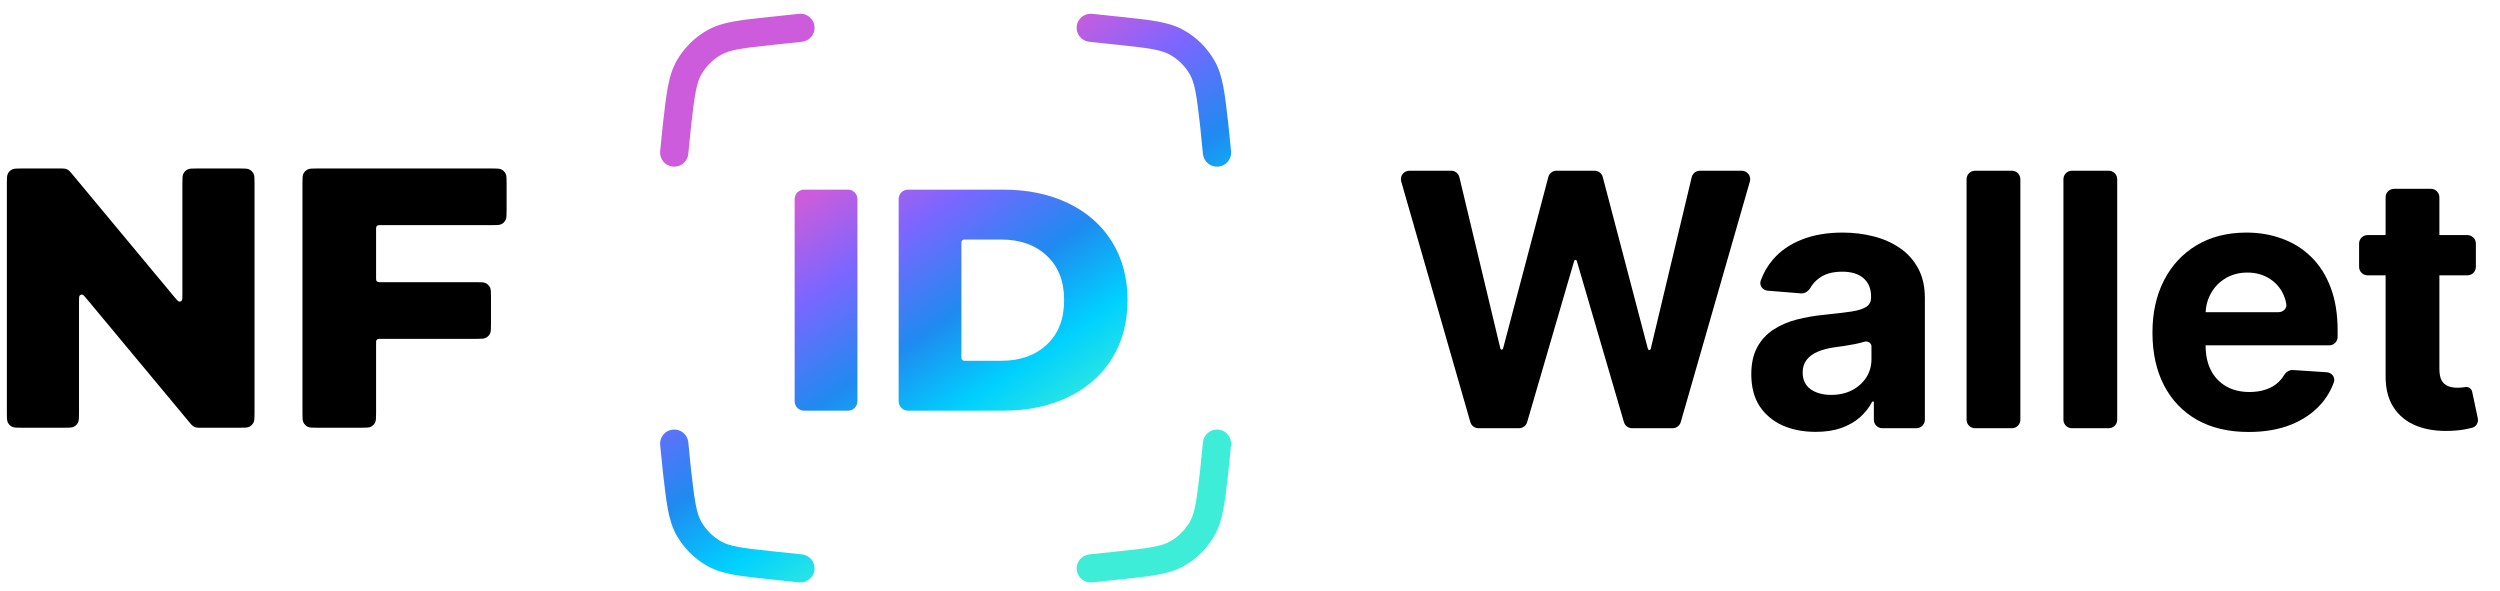
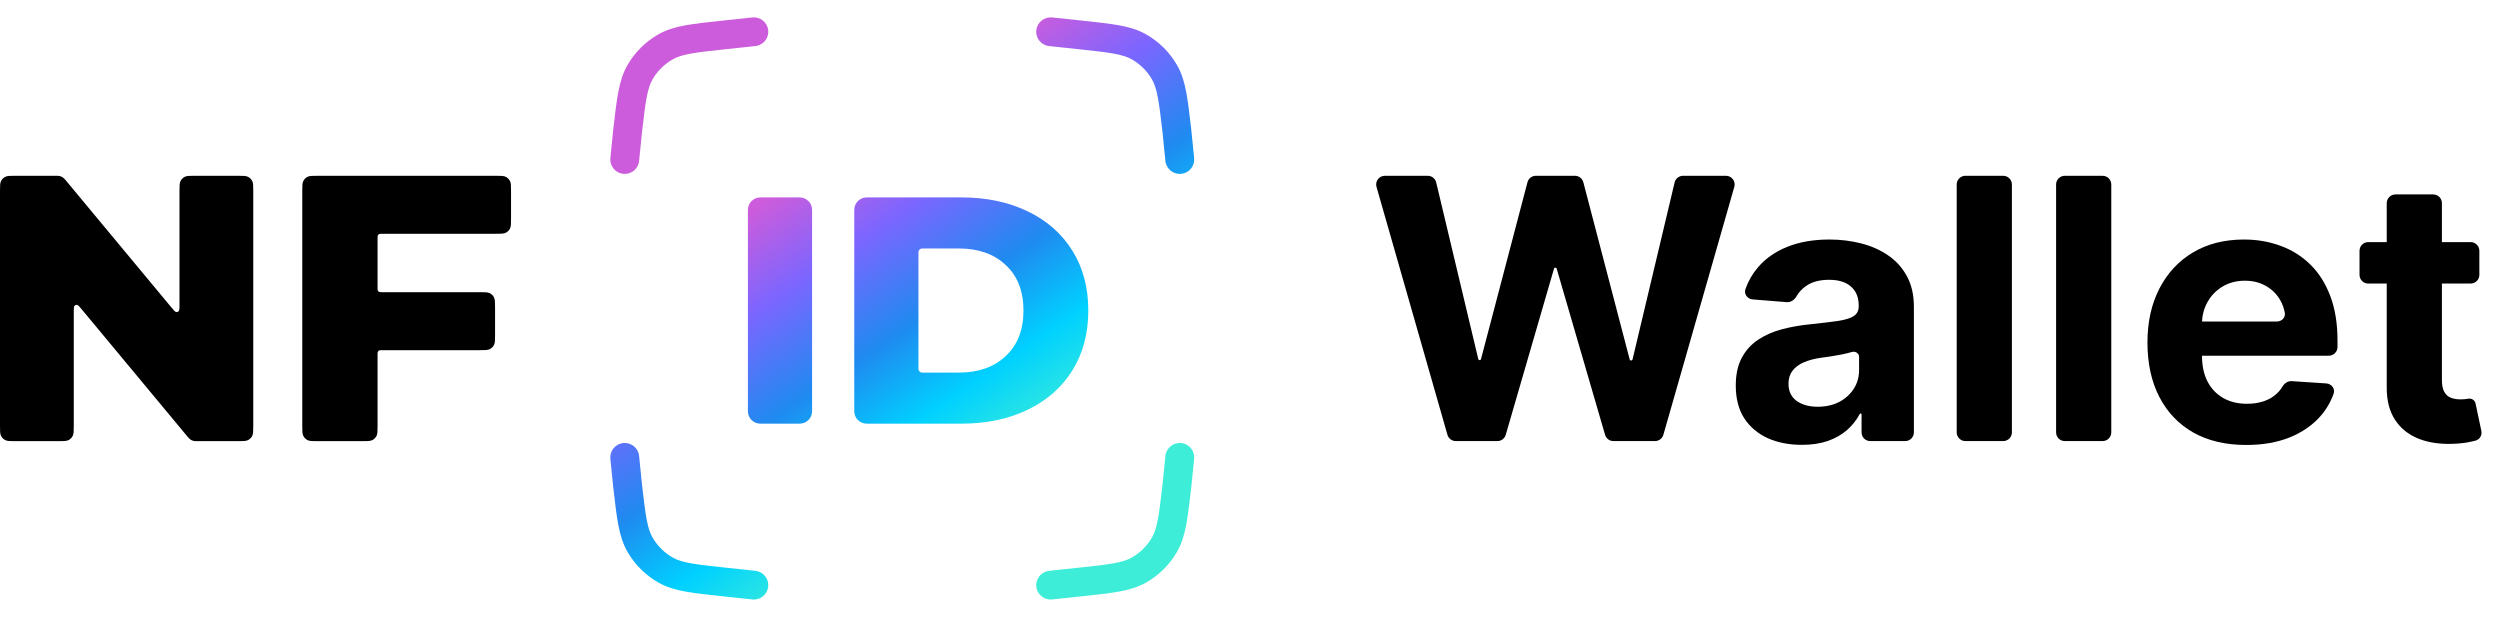
- <svg xmlns="http://www.w3.org/2000/svg" width="182" height="43" viewBox="0 0 182 43" fill="none">
-   <path d="M107.632 31.174C107.358 31.174 107.117 30.992 107.041 30.729L102.009 13.214C101.896 12.82 102.191 12.429 102.6 12.429H105.645C105.93 12.429 106.177 12.624 106.243 12.901L109.227 25.376C109.238 25.422 109.278 25.453 109.325 25.453C109.37 25.453 109.41 25.423 109.422 25.379L112.718 12.887C112.789 12.617 113.033 12.429 113.313 12.429H116.086C116.366 12.429 116.61 12.617 116.681 12.888L119.968 25.402C119.98 25.448 120.022 25.481 120.07 25.481C120.119 25.481 120.162 25.447 120.173 25.399L123.156 12.901C123.223 12.624 123.47 12.429 123.755 12.429H126.799C127.208 12.429 127.503 12.82 127.39 13.214L122.359 30.729C122.283 30.992 122.042 31.174 121.767 31.174H118.814C118.54 31.174 118.3 30.994 118.223 30.731L114.789 18.989C114.777 18.947 114.739 18.918 114.695 18.918C114.652 18.918 114.613 18.947 114.601 18.989L111.176 30.731C111.1 30.993 110.859 31.174 110.586 31.174H107.632Z" fill="black" />
-   <path d="M132.181 31.439C131.28 31.439 130.478 31.284 129.773 30.973C129.069 30.655 128.511 30.188 128.101 29.572C127.696 28.95 127.494 28.175 127.494 27.247C127.494 26.466 127.638 25.81 127.926 25.279C128.214 24.748 128.606 24.321 129.102 23.998C129.599 23.675 130.162 23.43 130.793 23.266C131.43 23.101 132.098 22.985 132.797 22.918C133.617 22.832 134.279 22.753 134.781 22.68C135.284 22.601 135.648 22.485 135.875 22.332C136.102 22.18 136.215 21.954 136.215 21.655V21.6C136.215 21.02 136.031 20.572 135.664 20.254C135.302 19.937 134.788 19.779 134.12 19.779C133.415 19.779 132.855 19.934 132.438 20.245C132.168 20.443 131.958 20.674 131.806 20.938C131.661 21.191 131.402 21.382 131.111 21.358L128.69 21.162C128.319 21.132 128.057 20.781 128.181 20.431C128.385 19.856 128.683 19.343 129.075 18.891C129.614 18.262 130.309 17.78 131.161 17.445C132.018 17.103 133.011 16.932 134.138 16.932C134.922 16.932 135.673 17.023 136.39 17.206C137.113 17.39 137.753 17.673 138.31 18.058C138.874 18.442 139.318 18.936 139.643 19.541C139.967 20.139 140.13 20.855 140.13 21.691V30.559C140.13 30.898 139.854 31.174 139.515 31.174H137.032C136.693 31.174 136.417 30.898 136.417 30.559V29.293C136.417 29.255 136.387 29.224 136.349 29.224C136.323 29.224 136.3 29.239 136.288 29.261C136.063 29.685 135.766 30.061 135.397 30.387C135.017 30.716 134.561 30.976 134.028 31.165C133.495 31.348 132.879 31.439 132.181 31.439ZM133.302 28.748C133.878 28.748 134.386 28.635 134.827 28.41C135.269 28.178 135.615 27.867 135.866 27.476C136.117 27.085 136.243 26.643 136.243 26.149V25.21C136.243 24.971 135.965 24.805 135.737 24.877C135.529 24.938 135.293 24.996 135.03 25.051C134.766 25.099 134.503 25.145 134.239 25.188C133.976 25.224 133.737 25.258 133.522 25.288C133.063 25.356 132.662 25.462 132.319 25.609C131.976 25.755 131.709 25.954 131.519 26.204C131.329 26.448 131.234 26.753 131.234 27.119C131.234 27.65 131.427 28.056 131.813 28.336C132.205 28.611 132.702 28.748 133.302 28.748Z" fill="black" />
-   <path d="M146.467 12.429C146.806 12.429 147.082 12.704 147.082 13.044V30.559C147.082 30.898 146.806 31.174 146.467 31.174H143.782C143.442 31.174 143.167 30.898 143.167 30.559V13.044C143.167 12.704 143.442 12.429 143.782 12.429H146.467Z" fill="black" />
-   <path d="M153.517 12.429C153.857 12.429 154.133 12.704 154.133 13.044V30.559C154.133 30.898 153.857 31.174 153.517 31.174H150.833C150.493 31.174 150.218 30.898 150.218 30.559V13.044C150.218 12.704 150.493 12.429 150.833 12.429H153.517Z" fill="black" />
-   <path d="M163.701 31.448C162.249 31.448 161 31.155 159.952 30.57C158.91 29.978 158.108 29.142 157.544 28.062C156.981 26.976 156.699 25.691 156.699 24.209C156.699 22.762 156.981 21.493 157.544 20.401C158.108 19.309 158.901 18.457 159.924 17.847C160.954 17.237 162.16 16.932 163.545 16.932C164.476 16.932 165.343 17.081 166.146 17.38C166.954 17.673 167.659 18.116 168.259 18.708C168.866 19.299 169.338 20.044 169.675 20.941C170.012 21.832 170.18 22.875 170.18 24.071V24.527C170.18 24.867 169.905 25.142 169.565 25.142H158.876C158.536 25.142 158.261 24.867 158.261 24.527V23.341C158.261 23.001 158.536 22.726 158.876 22.726H165.88C166.22 22.726 166.503 22.448 166.442 22.114C166.384 21.796 166.279 21.503 166.127 21.234C165.882 20.801 165.542 20.462 165.107 20.218C164.678 19.968 164.179 19.843 163.609 19.843C163.015 19.843 162.488 19.98 162.029 20.254C161.575 20.523 161.22 20.886 160.963 21.344C160.705 21.795 160.574 22.299 160.568 22.854V25.151C160.568 25.847 160.696 26.448 160.954 26.954C161.217 27.461 161.588 27.851 162.066 28.126C162.543 28.401 163.11 28.538 163.766 28.538C164.201 28.538 164.599 28.477 164.96 28.355C165.322 28.233 165.631 28.05 165.888 27.806C166.04 27.662 166.17 27.499 166.279 27.317C166.418 27.086 166.66 26.921 166.93 26.938L169.388 27.1C169.762 27.125 170.031 27.477 169.904 27.83C169.694 28.417 169.382 28.946 168.967 29.416C168.403 30.057 167.674 30.558 166.78 30.918C165.891 31.271 164.865 31.448 163.701 31.448Z" fill="black" />
-   <path d="M179.628 17.115C179.967 17.115 180.243 17.39 180.243 17.73V19.429C180.243 19.768 179.967 20.044 179.628 20.044H172.357C172.018 20.044 171.742 19.768 171.742 19.429V17.73C171.742 17.39 172.018 17.115 172.357 17.115H179.628ZM173.672 14.362C173.672 14.022 173.947 13.747 174.287 13.747H176.972C177.311 13.747 177.587 14.022 177.587 14.362V26.854C177.587 27.214 177.642 27.494 177.752 27.696C177.863 27.891 178.016 28.028 178.212 28.108C178.414 28.187 178.647 28.227 178.91 28.227C179.094 28.227 179.278 28.211 179.462 28.181C179.696 28.134 179.924 28.285 179.974 28.52L180.384 30.451C180.45 30.762 180.267 31.071 179.958 31.145C179.87 31.166 179.775 31.188 179.673 31.21C179.318 31.296 178.886 31.348 178.377 31.366C177.434 31.403 176.607 31.278 175.896 30.991C175.191 30.704 174.643 30.259 174.251 29.654C173.859 29.05 173.666 28.288 173.672 27.366V14.362Z" fill="black" />
-   <path d="M17.433 12.265C17.817 12.265 18.009 12.265 18.155 12.339C18.284 12.405 18.389 12.509 18.455 12.637C18.53 12.783 18.53 12.975 18.53 13.357V30.047C18.53 30.429 18.53 30.62 18.455 30.766C18.389 30.894 18.284 30.999 18.155 31.064C18.009 31.139 17.817 31.139 17.433 31.139H14.633C14.443 31.139 14.348 31.139 14.261 31.115C14.183 31.094 14.109 31.06 14.044 31.013C13.969 30.961 13.909 30.889 13.788 30.743L6.334 21.782C6.155 21.566 6.065 21.458 5.987 21.447C5.919 21.437 5.851 21.462 5.805 21.512C5.752 21.571 5.752 21.711 5.752 21.991V30.047C5.752 30.429 5.752 30.62 5.677 30.766C5.612 30.894 5.507 30.999 5.378 31.064C5.231 31.139 5.039 31.139 4.655 31.139H1.597C1.213 31.139 1.021 31.139 0.874 31.064C0.745 30.999 0.64 30.894 0.575 30.766C0.5 30.62 0.5 30.429 0.5 30.047V13.357C0.5 12.975 0.5 12.783 0.575 12.637C0.64 12.509 0.745 12.405 0.874 12.339C1.021 12.265 1.213 12.265 1.597 12.265H4.397C4.587 12.265 4.681 12.265 4.769 12.288C4.847 12.309 4.92 12.344 4.986 12.39C5.06 12.442 5.121 12.515 5.242 12.66L12.695 21.622C12.875 21.837 12.964 21.945 13.043 21.956C13.111 21.966 13.179 21.942 13.225 21.891C13.278 21.832 13.278 21.692 13.278 21.413V13.357C13.278 12.975 13.278 12.783 13.352 12.637C13.418 12.509 13.523 12.405 13.652 12.339C13.799 12.265 13.99 12.265 14.374 12.265H17.433Z" fill="black" />
-   <path d="M27.708 16.39C27.593 16.39 27.535 16.39 27.491 16.412C27.452 16.432 27.421 16.463 27.401 16.502C27.379 16.546 27.379 16.603 27.379 16.718V20.215C27.379 20.329 27.379 20.387 27.401 20.43C27.421 20.469 27.452 20.5 27.491 20.52C27.535 20.542 27.593 20.542 27.708 20.542H34.647C35.031 20.542 35.223 20.542 35.37 20.617C35.499 20.682 35.603 20.786 35.669 20.915C35.744 21.061 35.744 21.252 35.744 21.634V23.575C35.744 23.958 35.744 24.149 35.669 24.295C35.603 24.423 35.499 24.528 35.37 24.593C35.223 24.668 35.031 24.668 34.647 24.668H27.708C27.593 24.668 27.535 24.668 27.491 24.69C27.452 24.709 27.421 24.741 27.401 24.779C27.379 24.823 27.379 24.88 27.379 24.995V30.047C27.379 30.429 27.379 30.62 27.304 30.766C27.238 30.894 27.134 30.999 27.005 31.064C26.858 31.139 26.666 31.139 26.282 31.139H23.115C22.731 31.139 22.539 31.139 22.393 31.064C22.264 30.999 22.159 30.894 22.093 30.766C22.019 30.62 22.019 30.429 22.019 30.047V13.357C22.019 12.975 22.019 12.783 22.093 12.637C22.159 12.509 22.264 12.405 22.393 12.339C22.539 12.265 22.731 12.265 23.115 12.265H35.784C36.168 12.265 36.36 12.265 36.507 12.339C36.636 12.405 36.74 12.509 36.806 12.637C36.881 12.783 36.881 12.975 36.881 13.357V15.298C36.881 15.68 36.881 15.871 36.806 16.017C36.74 16.146 36.636 16.25 36.507 16.316C36.36 16.39 36.168 16.39 35.784 16.39H27.708Z" fill="black" />
-   <path fill-rule="evenodd" clip-rule="evenodd" d="M58.384 3.042C58.948 2.982 59.357 2.478 59.297 1.915C59.237 1.353 58.73 0.946 58.166 1.006L56.066 1.229C54.991 1.343 54.128 1.435 53.428 1.561C52.706 1.691 52.087 1.87 51.513 2.19C50.58 2.711 49.807 3.474 49.276 4.398C48.949 4.967 48.764 5.581 48.627 6.298C48.494 6.994 48.395 7.852 48.272 8.921L48.266 8.967L48.06 11.009C48.003 11.571 48.415 12.073 48.98 12.13C49.545 12.186 50.049 11.776 50.106 11.213L50.31 9.186C50.439 8.074 50.53 7.293 50.647 6.681C50.762 6.08 50.89 5.711 51.06 5.415C51.406 4.813 51.91 4.316 52.518 3.977C52.817 3.81 53.189 3.685 53.794 3.576C54.412 3.464 55.2 3.38 56.323 3.261L58.384 3.042ZM78.384 1.915C78.324 2.478 78.733 2.982 79.297 3.042L81.358 3.261C82.481 3.38 83.269 3.464 83.887 3.576C84.492 3.685 84.864 3.81 85.163 3.977C85.771 4.316 86.275 4.813 86.621 5.415C86.791 5.711 86.919 6.08 87.034 6.681C87.151 7.293 87.242 8.074 87.371 9.186L87.575 11.213C87.632 11.776 88.136 12.186 88.701 12.13C89.266 12.073 89.678 11.571 89.621 11.009L89.415 8.967L89.409 8.921L89.409 8.92L89.409 8.92C89.286 7.851 89.187 6.994 89.054 6.298C88.917 5.581 88.733 4.967 88.405 4.398C87.874 3.474 87.101 2.711 86.168 2.19C85.594 1.87 84.975 1.691 84.254 1.561C83.553 1.435 82.69 1.343 81.615 1.229L79.515 1.006C78.951 0.946 78.444 1.353 78.384 1.915ZM78.384 41.488C78.324 40.926 78.733 40.421 79.297 40.361L81.358 40.143C82.481 40.023 83.269 39.939 83.887 39.827C84.492 39.718 84.864 39.594 85.163 39.427C85.771 39.087 86.275 38.59 86.621 37.988C86.791 37.692 86.919 37.323 87.034 36.722C87.151 36.11 87.242 35.33 87.371 34.217L87.575 32.19C87.632 31.627 88.136 31.217 88.701 31.274C89.266 31.33 89.678 31.832 89.621 32.395L89.415 34.437L89.409 34.483L89.409 34.483C89.286 35.552 89.187 36.409 89.054 37.105C88.917 37.822 88.733 38.436 88.405 39.006C87.874 39.929 87.101 40.692 86.168 41.213C85.594 41.534 84.975 41.712 84.254 41.842C83.553 41.969 82.691 42.06 81.615 42.174L81.615 42.175L81.615 42.175L81.615 42.175L81.615 42.175L79.515 42.398C78.951 42.457 78.444 42.05 78.384 41.488ZM59.297 41.488C59.357 40.926 58.948 40.421 58.384 40.361L56.323 40.143C55.2 40.023 54.412 39.939 53.794 39.827C53.189 39.718 52.817 39.594 52.518 39.427C51.91 39.087 51.406 38.59 51.06 37.988C50.89 37.692 50.762 37.323 50.647 36.722C50.53 36.11 50.439 35.33 50.31 34.217L50.106 32.19C50.049 31.627 49.545 31.217 48.98 31.274C48.415 31.33 48.003 31.832 48.06 32.395L48.266 34.437L48.272 34.483C48.395 35.551 48.494 36.409 48.627 37.105C48.764 37.822 48.949 38.436 49.276 39.006C49.807 39.929 50.58 40.692 51.513 41.213C52.087 41.534 52.706 41.712 53.428 41.842C54.128 41.969 54.991 42.06 56.066 42.175L56.066 42.175L56.066 42.175L58.166 42.398C58.73 42.457 59.237 42.05 59.297 41.488ZM58.533 13.807C58.156 13.807 57.85 14.112 57.85 14.489V29.214C57.85 29.591 58.156 29.896 58.533 29.896H61.737C62.114 29.896 62.42 29.591 62.42 29.214V14.489C62.42 14.112 62.114 13.807 61.737 13.807H58.533ZM66.104 13.807C65.727 13.807 65.422 14.112 65.422 14.489V29.214C65.422 29.591 65.727 29.896 66.104 29.896H73.061C74.83 29.896 76.399 29.567 77.769 28.908C79.138 28.249 80.199 27.314 80.953 26.104C81.707 24.893 82.084 23.476 82.084 21.852C82.084 20.227 81.707 18.81 80.953 17.599C80.199 16.389 79.138 15.454 77.769 14.795C76.399 14.136 74.83 13.807 73.061 13.807H66.104ZM76.199 25.092C75.368 25.874 74.261 26.265 72.876 26.265H70.196C70.083 26.265 69.991 26.173 69.991 26.06V17.643C69.991 17.53 70.083 17.438 70.196 17.438H72.876C74.261 17.438 75.368 17.829 76.199 18.611C77.045 19.392 77.468 20.472 77.468 21.852C77.468 23.231 77.045 24.311 76.199 25.092Z" fill="url(#paint0_linear_47068_39296)" />
+ <svg xmlns="http://www.w3.org/2000/svg" width="162" height="40" viewBox="0 0 162 40" fill="none">
+   <path d="M15.413 11.391C15.762 11.391 15.937 11.391 16.07 11.458C16.188 11.518 16.283 11.613 16.343 11.73C16.411 11.863 16.411 12.037 16.411 12.386V27.592C16.411 27.94 16.411 28.114 16.343 28.247C16.283 28.364 16.188 28.46 16.07 28.519C15.937 28.587 15.762 28.587 15.413 28.587H12.864C12.691 28.587 12.605 28.587 12.525 28.566C12.454 28.547 12.387 28.515 12.328 28.473C12.26 28.425 12.205 28.359 12.095 28.227L5.31 20.062C5.147 19.865 5.066 19.767 4.994 19.757C4.933 19.748 4.87 19.77 4.829 19.816C4.78 19.87 4.78 19.997 4.78 20.252V27.592C4.78 27.94 4.78 28.114 4.712 28.247C4.653 28.364 4.557 28.46 4.44 28.519C4.306 28.587 4.132 28.587 3.782 28.587H0.998C0.649 28.587 0.474 28.587 0.341 28.519C0.223 28.46 0.128 28.364 0.068 28.247C0 28.114 0 27.94 0 27.592V12.386C0 12.037 0 11.863 0.068 11.73C0.128 11.613 0.223 11.518 0.341 11.458C0.474 11.391 0.649 11.391 0.998 11.391H3.547C3.72 11.391 3.806 11.391 3.886 11.412C3.957 11.431 4.023 11.463 4.083 11.505C4.151 11.552 4.206 11.618 4.316 11.751L11.101 19.916C11.264 20.112 11.345 20.21 11.417 20.221C11.478 20.23 11.54 20.207 11.582 20.161C11.631 20.108 11.631 19.98 11.631 19.726V12.386C11.631 12.037 11.631 11.863 11.699 11.73C11.758 11.613 11.854 11.518 11.971 11.458C12.105 11.391 12.279 11.391 12.629 11.391H15.413Z" fill="black" />
+   <path d="M24.765 15.149C24.66 15.149 24.608 15.149 24.568 15.17C24.533 15.188 24.504 15.216 24.486 15.251C24.466 15.291 24.466 15.343 24.466 15.448V18.634C24.466 18.738 24.466 18.791 24.486 18.831C24.504 18.866 24.533 18.894 24.568 18.912C24.608 18.933 24.66 18.933 24.765 18.933H31.082C31.431 18.933 31.606 18.933 31.739 19C31.857 19.06 31.952 19.155 32.012 19.272C32.08 19.405 32.08 19.579 32.08 19.927V21.696C32.08 22.044 32.08 22.218 32.012 22.352C31.952 22.469 31.857 22.564 31.739 22.623C31.606 22.691 31.431 22.691 31.082 22.691H24.765C24.66 22.691 24.608 22.691 24.568 22.711C24.533 22.729 24.504 22.758 24.486 22.793C24.466 22.833 24.466 22.885 24.466 22.99V27.592C24.466 27.94 24.466 28.114 24.398 28.247C24.338 28.364 24.242 28.46 24.125 28.519C23.992 28.587 23.817 28.587 23.468 28.587H20.585C20.235 28.587 20.061 28.587 19.927 28.519C19.81 28.46 19.715 28.364 19.655 28.247C19.587 28.114 19.587 27.94 19.587 27.592V12.386C19.587 12.037 19.587 11.863 19.655 11.73C19.715 11.613 19.81 11.518 19.927 11.458C20.061 11.391 20.235 11.391 20.585 11.391H32.117C32.466 11.391 32.641 11.391 32.774 11.458C32.891 11.518 32.987 11.613 33.047 11.73C33.115 11.863 33.115 12.037 33.115 12.386V14.154C33.115 14.502 33.115 14.677 33.047 14.81C32.987 14.927 32.891 15.022 32.774 15.082C32.641 15.149 32.466 15.149 32.117 15.149H24.765Z" fill="black" />
+   <path fill-rule="evenodd" clip-rule="evenodd" d="M48.949 2.985C49.462 2.931 49.834 2.471 49.78 1.959C49.725 1.447 49.264 1.076 48.75 1.13L46.839 1.333C45.86 1.438 45.075 1.521 44.437 1.636C43.78 1.755 43.217 1.917 42.694 2.209C41.845 2.684 41.142 3.379 40.658 4.221C40.36 4.739 40.193 5.299 40.068 5.952C39.947 6.587 39.857 7.368 39.744 8.342L39.739 8.384L39.552 10.244C39.5 10.757 39.875 11.214 40.389 11.265C40.903 11.317 41.362 10.943 41.414 10.431L41.6 8.584C41.717 7.57 41.8 6.859 41.906 6.301C42.011 5.754 42.127 5.417 42.282 5.148C42.597 4.599 43.056 4.146 43.609 3.837C43.881 3.685 44.22 3.571 44.771 3.472C45.334 3.37 46.05 3.293 47.073 3.185L48.949 2.985ZM67.152 1.959C67.097 2.471 67.469 2.931 67.983 2.985L69.859 3.185C70.881 3.294 71.598 3.37 72.16 3.472C72.711 3.572 73.05 3.685 73.322 3.837C73.876 4.146 74.335 4.599 74.65 5.148C74.804 5.417 74.921 5.754 75.025 6.301C75.132 6.859 75.215 7.57 75.332 8.584L75.518 10.431C75.57 10.943 76.028 11.317 76.543 11.265C77.057 11.214 77.432 10.757 77.38 10.244L77.192 8.384L77.187 8.342C77.075 7.368 76.985 6.587 76.864 5.952C76.739 5.299 76.571 4.739 76.273 4.221C75.79 3.379 75.086 2.684 74.237 2.209C73.714 1.917 73.151 1.755 72.494 1.636C71.856 1.521 71.071 1.438 70.092 1.333L68.181 1.13C67.668 1.076 67.207 1.447 67.152 1.959ZM67.152 38.016C67.097 37.503 67.469 37.044 67.983 36.989L69.859 36.79C70.881 36.681 71.598 36.604 72.16 36.503C72.711 36.403 73.05 36.29 73.322 36.138C73.876 35.828 74.335 35.375 74.65 34.827C74.804 34.557 74.921 34.221 75.025 33.674C75.132 33.116 75.215 32.405 75.332 31.391L75.518 29.544C75.57 29.031 76.028 28.658 76.543 28.709C77.057 28.761 77.432 29.218 77.38 29.731L77.192 31.591L77.187 31.633C77.075 32.607 76.985 33.388 76.864 34.022C76.739 34.676 76.571 35.235 76.273 35.754C75.79 36.596 75.086 37.291 74.237 37.765C73.714 38.057 73.151 38.22 72.494 38.338C71.856 38.454 71.071 38.537 70.092 38.641L68.181 38.844C67.668 38.899 67.207 38.528 67.152 38.016ZM49.78 38.016C49.834 37.503 49.462 37.044 48.949 36.989L47.073 36.79C46.05 36.681 45.334 36.604 44.771 36.503C44.22 36.403 43.881 36.29 43.609 36.138C43.056 35.828 42.597 35.375 42.282 34.827C42.127 34.557 42.011 34.221 41.906 33.674C41.8 33.116 41.717 32.405 41.6 31.391L41.414 29.544C41.362 29.031 40.903 28.658 40.389 28.709C39.875 28.761 39.5 29.218 39.552 29.731L39.739 31.591L39.744 31.633C39.857 32.607 39.947 33.388 40.068 34.022C40.193 34.676 40.36 35.235 40.658 35.754C41.142 36.596 41.845 37.291 42.694 37.765C43.217 38.057 43.78 38.22 44.437 38.338C45.075 38.454 45.86 38.537 46.839 38.641L46.839 38.641H46.839L48.75 38.844C49.264 38.899 49.725 38.528 49.78 38.016ZM49.269 12.793C48.825 12.793 48.464 13.154 48.464 13.598V26.648C48.464 27.093 48.825 27.453 49.269 27.453H51.818C52.263 27.453 52.623 27.093 52.623 26.648V13.598C52.623 13.154 52.263 12.793 51.818 12.793H49.269ZM56.161 12.793C55.716 12.793 55.356 13.154 55.356 13.598V26.648C55.356 27.093 55.716 27.453 56.161 27.453H62.309C63.919 27.453 65.348 27.153 66.594 26.553C67.841 25.952 68.807 25.101 69.493 23.998C70.179 22.895 70.522 21.603 70.522 20.123C70.522 18.643 70.179 17.352 69.493 16.249C68.807 15.146 67.841 14.294 66.594 13.694C65.348 13.094 63.919 12.793 62.309 12.793H56.161ZM65.166 23.076C64.409 23.788 63.401 24.144 62.141 24.144H59.757C59.623 24.144 59.515 24.036 59.515 23.903V16.344C59.515 16.21 59.623 16.102 59.757 16.102H62.141C63.401 16.102 64.409 16.458 65.166 17.17C65.936 17.882 66.321 18.867 66.321 20.123C66.321 21.38 65.936 22.364 65.166 23.076Z" fill="url(#paint0_linear_70339_34244)" />
+   <path d="M94.337 28.582C94.085 28.582 93.864 28.416 93.794 28.174L89.198 12.11C89.095 11.749 89.365 11.391 89.74 11.391H92.517C92.778 11.391 93.005 11.57 93.066 11.824L95.792 23.266C95.802 23.307 95.838 23.336 95.881 23.336C95.922 23.336 95.959 23.308 95.969 23.268L98.98 11.811C99.045 11.563 99.269 11.391 99.526 11.391H102.055C102.311 11.391 102.536 11.564 102.601 11.812L105.603 23.289C105.614 23.331 105.652 23.361 105.696 23.361C105.741 23.361 105.78 23.33 105.79 23.287L108.515 11.824C108.576 11.57 108.803 11.391 109.064 11.391H111.841C112.216 11.391 112.486 11.749 112.383 12.11L107.787 28.174C107.718 28.416 107.496 28.582 107.244 28.582H104.551C104.3 28.582 104.079 28.417 104.009 28.176L100.872 17.407C100.861 17.369 100.826 17.342 100.786 17.342C100.747 17.342 100.712 17.369 100.7 17.407L97.572 28.176C97.502 28.417 97.281 28.582 97.03 28.582H94.337Z" fill="black" />
+   <path d="M116.759 28.826C115.936 28.826 115.203 28.683 114.56 28.398C113.916 28.107 113.407 27.679 113.032 27.113C112.662 26.543 112.478 25.832 112.478 24.981C112.478 24.265 112.609 23.663 112.872 23.176C113.135 22.69 113.493 22.298 113.947 22.001C114.4 21.705 114.915 21.481 115.491 21.33C116.073 21.179 116.683 21.072 117.321 21.011C118.071 20.932 118.676 20.86 119.135 20.792C119.593 20.72 119.926 20.613 120.133 20.473C120.341 20.334 120.444 20.126 120.444 19.852V19.802C120.444 19.27 120.276 18.859 119.94 18.568C119.61 18.277 119.14 18.131 118.53 18.131C117.887 18.131 117.375 18.274 116.994 18.559C116.748 18.74 116.556 18.952 116.417 19.194C116.284 19.426 116.046 19.602 115.779 19.58L113.572 19.401C113.232 19.373 112.991 19.051 113.105 18.73C113.291 18.203 113.564 17.732 113.922 17.317C114.414 16.741 115.049 16.299 115.827 15.991C116.611 15.677 117.517 15.521 118.547 15.521C119.263 15.521 119.949 15.605 120.604 15.773C121.264 15.94 121.849 16.201 122.358 16.553C122.873 16.906 123.279 17.359 123.575 17.913C123.872 18.462 124.02 19.119 124.02 19.886V28.018C124.02 28.33 123.768 28.582 123.456 28.582H121.193C120.881 28.582 120.629 28.33 120.629 28.018V26.857C120.629 26.822 120.601 26.794 120.566 26.794C120.543 26.794 120.521 26.808 120.51 26.828C120.305 27.217 120.034 27.561 119.697 27.86C119.35 28.163 118.933 28.401 118.446 28.574C117.959 28.742 117.397 28.826 116.759 28.826ZM117.783 26.358C118.309 26.358 118.774 26.254 119.177 26.047C119.579 25.835 119.896 25.549 120.125 25.191C120.355 24.833 120.469 24.427 120.469 23.974V23.111C120.469 22.893 120.215 22.742 120.008 22.807C119.817 22.863 119.602 22.916 119.361 22.967C119.121 23.011 118.88 23.053 118.639 23.093C118.399 23.126 118.18 23.157 117.985 23.185C117.565 23.246 117.198 23.344 116.885 23.479C116.571 23.613 116.328 23.795 116.155 24.024C115.981 24.248 115.894 24.528 115.894 24.864C115.894 25.351 116.071 25.723 116.423 25.98C116.781 26.232 117.235 26.358 117.783 26.358Z" fill="black" />
+   <path d="M129.806 11.391C130.118 11.391 130.371 11.643 130.371 11.955V28.018C130.371 28.33 130.118 28.582 129.806 28.582H127.359C127.047 28.582 126.794 28.33 126.794 28.018V11.955C126.794 11.643 127.047 11.391 127.359 11.391H129.806Z" fill="black" />
+   <path d="M136.247 11.391C136.559 11.391 136.811 11.643 136.811 11.955V28.018C136.811 28.33 136.559 28.582 136.247 28.582H133.799C133.488 28.582 133.235 28.33 133.235 28.018V11.955C133.235 11.643 133.488 11.391 133.799 11.391H136.247Z" fill="black" />
+   <path d="M145.552 28.834C144.226 28.834 143.084 28.566 142.127 28.028C141.176 27.486 140.442 26.719 139.928 25.728C139.413 24.732 139.155 23.554 139.155 22.194C139.155 20.868 139.413 19.704 139.928 18.702C140.442 17.701 141.167 16.92 142.102 16.36C143.042 15.8 144.144 15.521 145.409 15.521C146.26 15.521 147.052 15.658 147.785 15.932C148.524 16.201 149.167 16.606 149.716 17.149C150.27 17.692 150.7 18.375 151.008 19.198C151.316 20.015 151.47 20.971 151.47 22.068V22.486C151.47 22.798 151.217 23.05 150.906 23.05H141.147C140.835 23.05 140.582 22.798 140.582 22.486V21.398C140.582 21.087 140.835 20.834 141.147 20.834H147.54C147.851 20.834 148.111 20.58 148.055 20.273C148.003 19.982 147.907 19.712 147.768 19.466C147.544 19.069 147.234 18.758 146.836 18.534C146.444 18.305 145.988 18.19 145.468 18.19C144.925 18.19 144.444 18.316 144.024 18.568C143.61 18.814 143.285 19.147 143.05 19.567C142.815 19.981 142.695 20.443 142.689 20.952V23.059C142.689 23.697 142.807 24.248 143.042 24.713C143.283 25.177 143.621 25.535 144.058 25.787C144.494 26.039 145.012 26.165 145.611 26.165C146.008 26.165 146.372 26.109 146.702 25.997C147.032 25.885 147.315 25.717 147.55 25.493C147.688 25.362 147.807 25.213 147.906 25.046C148.034 24.834 148.256 24.682 148.504 24.698L150.745 24.846C151.088 24.869 151.334 25.191 151.218 25.515C151.026 26.054 150.741 26.539 150.362 26.971C149.847 27.558 149.181 28.017 148.364 28.347C147.553 28.672 146.615 28.834 145.552 28.834Z" fill="black" />
+   <path d="M160.098 15.689C160.409 15.689 160.662 15.941 160.662 16.253V17.811C160.662 18.122 160.409 18.375 160.098 18.375H153.461C153.15 18.375 152.897 18.122 152.897 17.811V16.253C152.897 15.941 153.15 15.689 153.461 15.689H160.098ZM154.66 13.164C154.66 12.852 154.912 12.599 155.224 12.599H157.672C157.983 12.599 158.236 12.852 158.236 13.164V24.62C158.236 24.951 158.286 25.208 158.387 25.393C158.488 25.572 158.628 25.698 158.807 25.77C158.991 25.843 159.204 25.879 159.445 25.879C159.613 25.879 159.78 25.866 159.948 25.837C160.163 25.795 160.371 25.933 160.416 26.147L160.791 27.921C160.851 28.206 160.684 28.488 160.401 28.556C160.321 28.575 160.234 28.595 160.141 28.616C159.817 28.694 159.422 28.742 158.958 28.759C158.096 28.792 157.34 28.678 156.691 28.415C156.048 28.151 155.547 27.743 155.189 27.189C154.831 26.635 154.654 25.935 154.66 25.09V13.164Z" fill="black" />
  <defs>
-     <linearGradient id="paint0_linear_47068_39296" x1="58.048" y1="14.779" x2="72.24" y2="35.49" gradientUnits="userSpaceOnUse">
+     <linearGradient id="paint0_linear_70339_34244" x1="48.642" y1="13.68" x2="61.578" y2="32.538" gradientUnits="userSpaceOnUse">
      <stop stop-color="#CC5CDC" />
      <stop offset="0.245" stop-color="#7B66FF" />
      <stop offset="0.521" stop-color="#1F8AF0" />
      <stop offset="0.76" stop-color="#00D1FF" />
      <stop offset="1" stop-color="#3DEDD7" />
    </linearGradient>
  </defs>
</svg>
